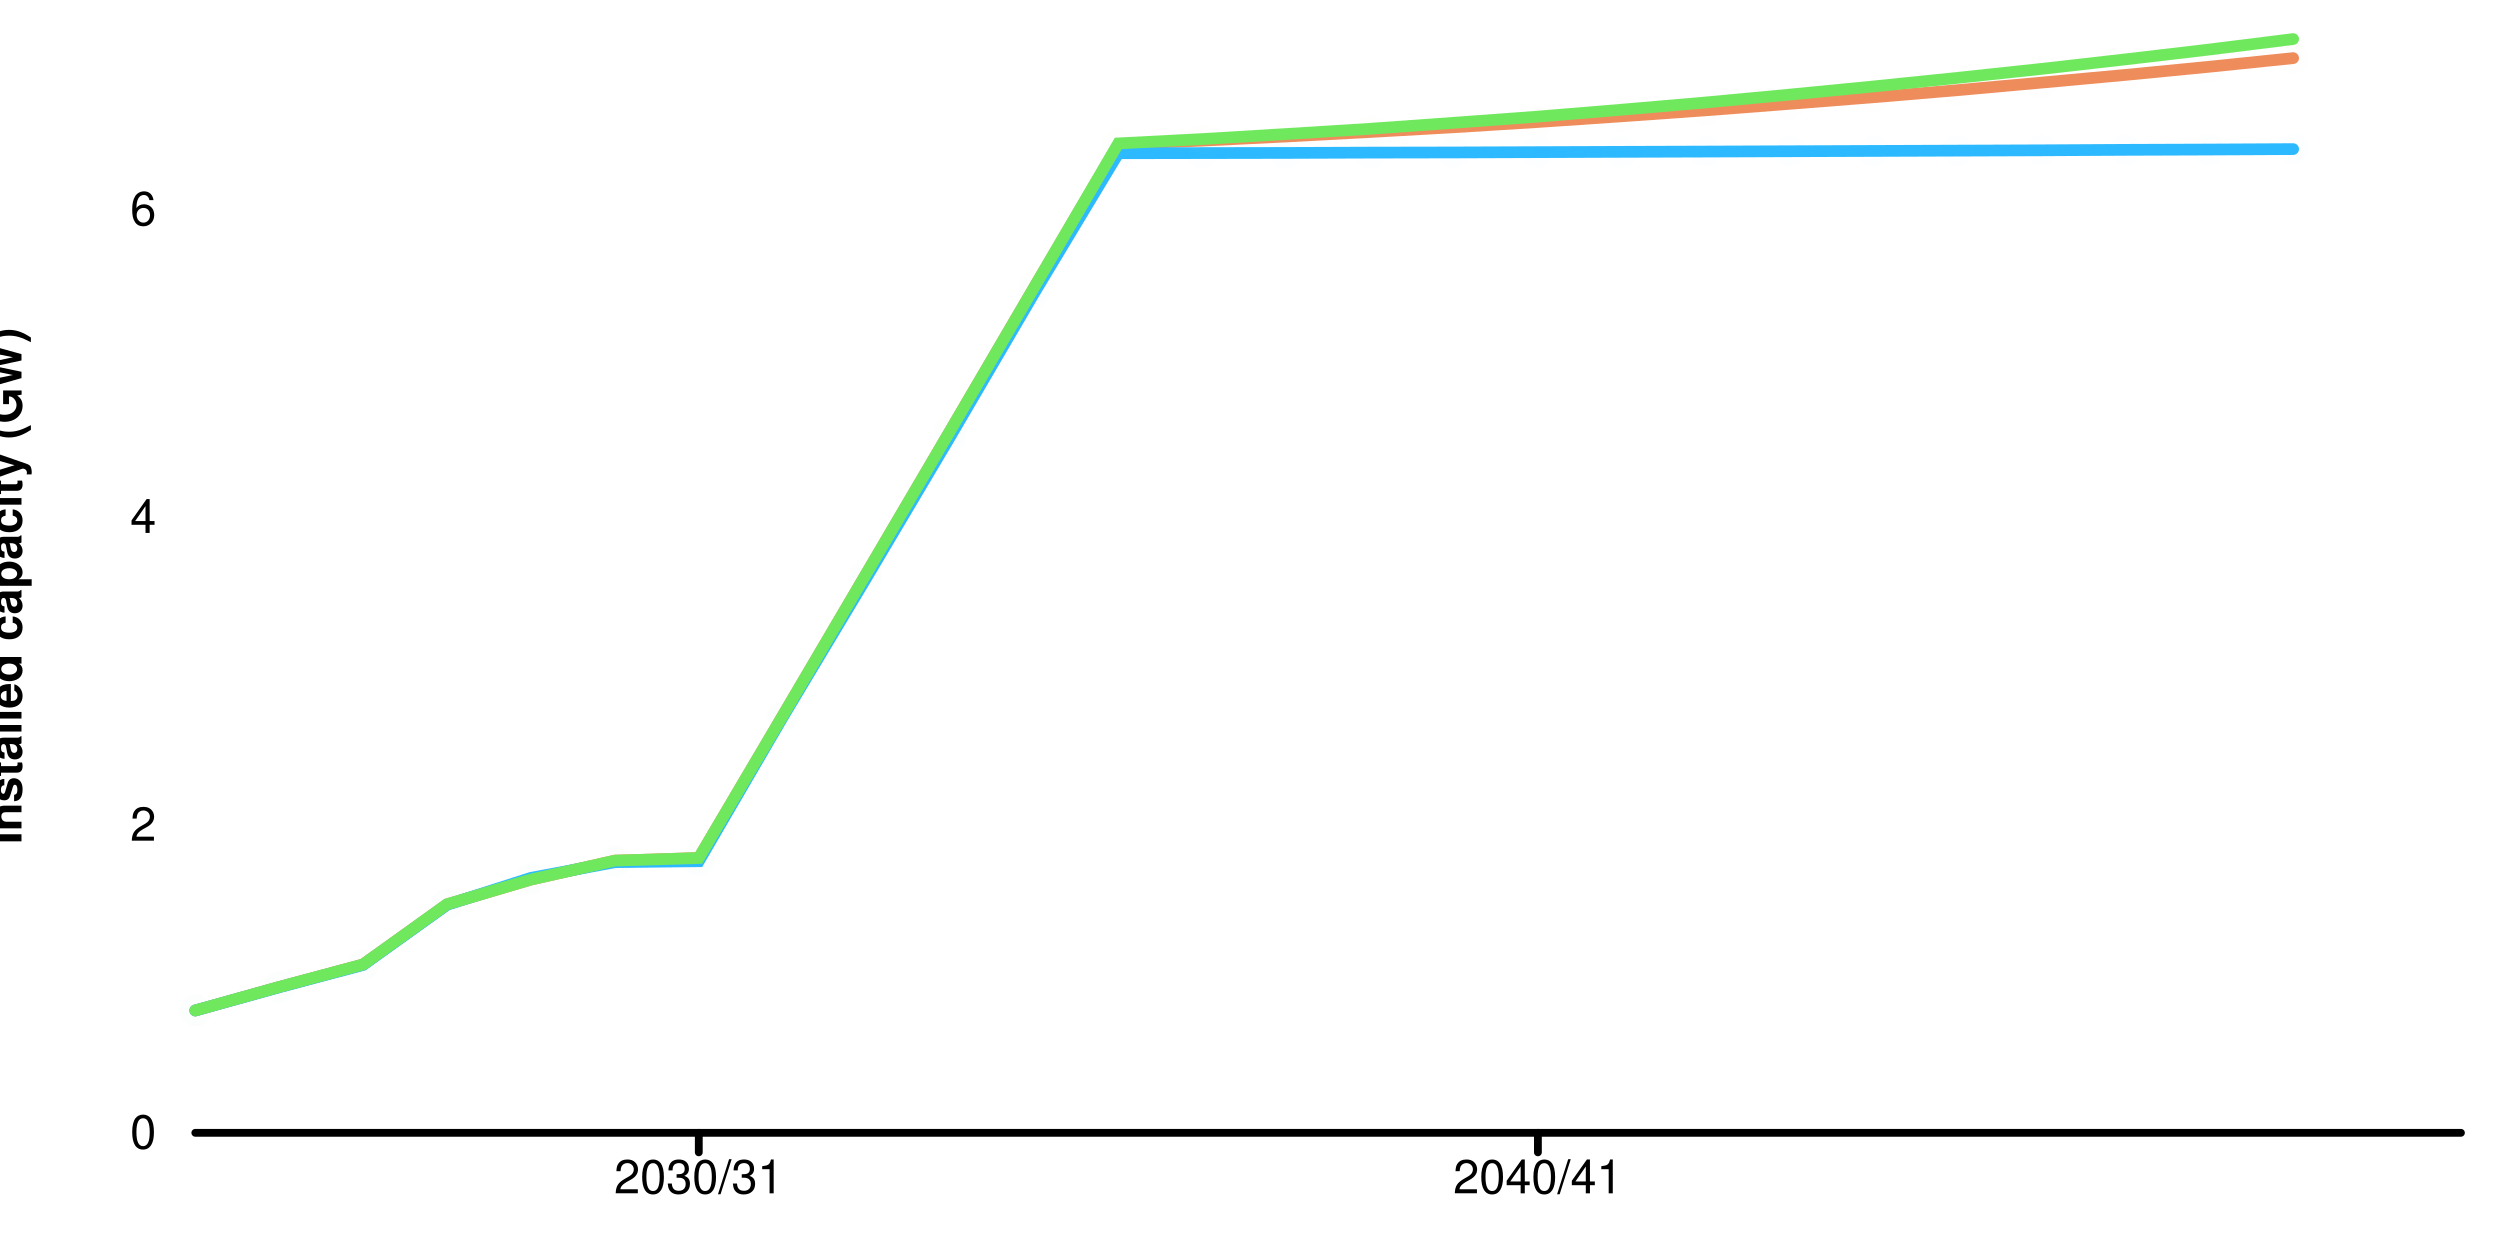
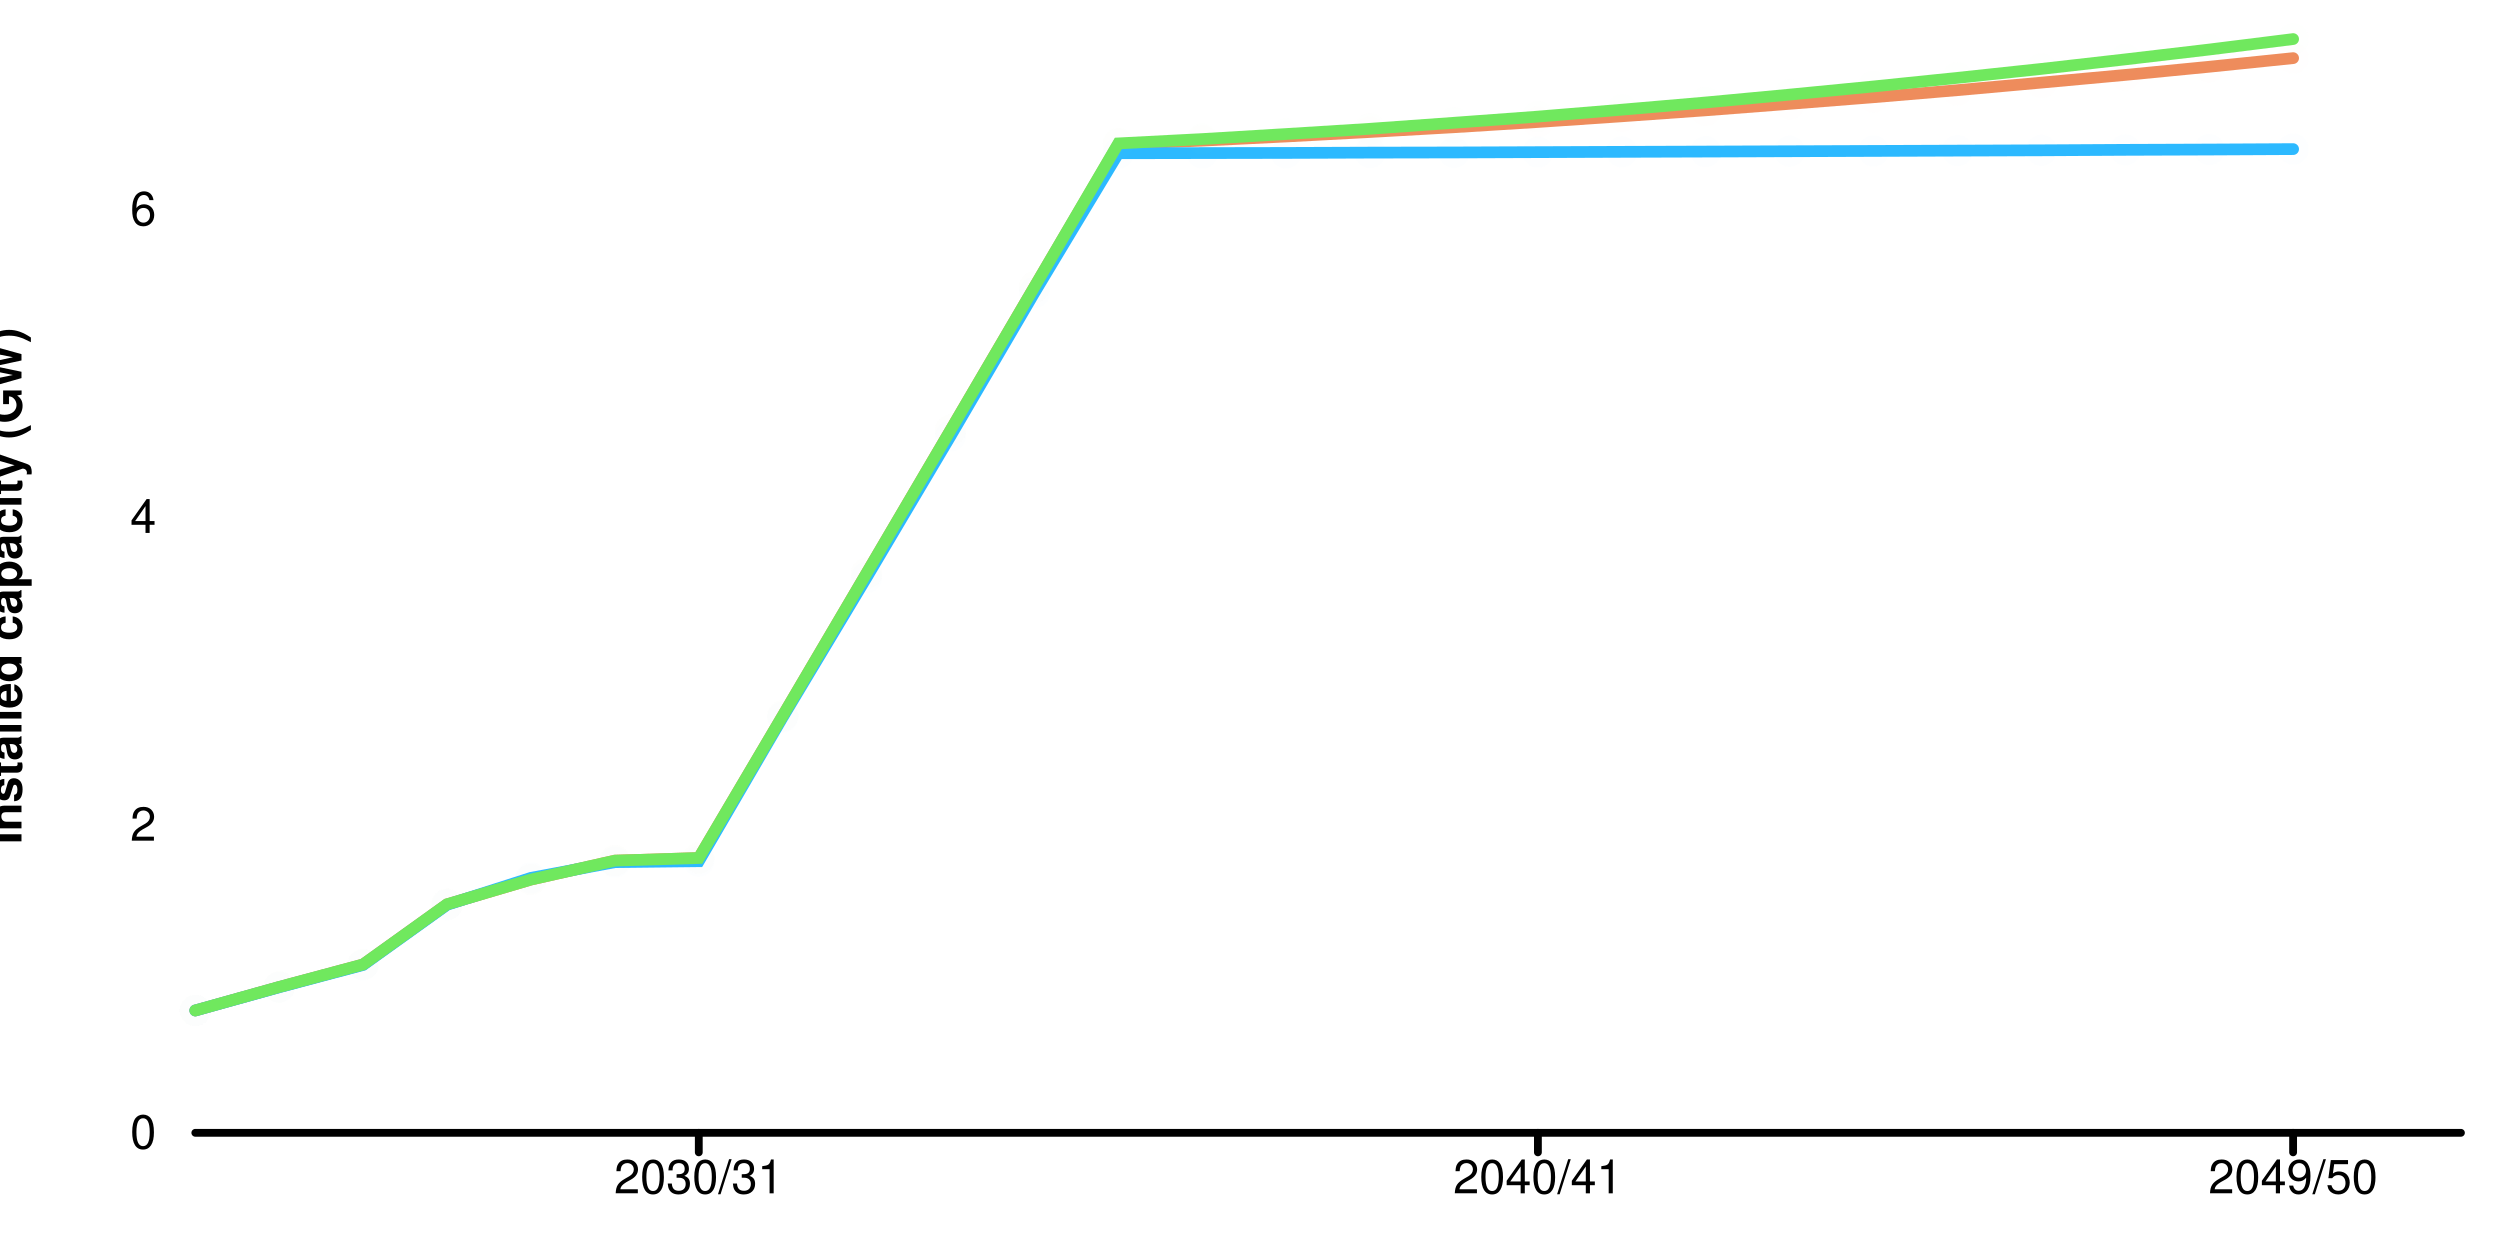
<svg xmlns="http://www.w3.org/2000/svg" width="640" height="320" viewBox="0 0 640 320" preserveAspectRatio="xMinYMin meet" overflow="visible" class="oi-chart-main" data-type="line-chart">
  <defs>
    <style>
	.series path.line { fill-opacity: 0; }
	.series path.line.dotted { stroke-dasharray: 12 20 }
	.series:hover path.line, .series.on path.line { stroke-width: 5; }
	.series .marker { opacity:0.01; }
	.series:hover .marker, .series.active .marker, .series .marker.selected { opacity:1!important; }
	.series .marker:hover, .series .marker.on { r: 6px!important; fill: black; }
	.grid { font-family: "Helvetica Neue",Helvetica,Arial,"Lucida Grande",sans-serif; }
	.grid line { stroke: rgb(0,0,0); stroke-width: 2; stroke-linecap: round; }
	.grid.grid-x text { text-anchor: middle; dominant-baseline: hanging; transform: translateY(10px); }
	.grid.grid-y text { text-anchor: end; dominant-baseline: middle; transform: translateX(-10px); }
	</style>
  </defs>
  <g class="grid grid-y">
    <line x1="50" y1="290" x2="630" y2="290" data-left="50" />
    <text x="50" y="290" text-anchor="end">0</text>
    <text x="50" y="211.216" text-anchor="end">2</text>
    <text x="50" y="132.431" text-anchor="end">4</text>
    <text x="50" y="53.647" text-anchor="end">6</text>
    <text style="text-anchor:middle;dominant-baseline:hanging;font-weight:bold;transform: translateY(150px) rotate(-90deg);">Installed capacity (GW)</text>
  </g>
  <g class="grid grid-x">
    <line class="tick" x1="178.889" y1="290" x2="178.889" y2="295" />
    <text x="178.889" y="290" text-anchor="middle">2030/31</text>
    <line class="tick" x1="393.704" y1="290" x2="393.704" y2="295" />
    <text x="393.704" y="290" text-anchor="middle">2040/41</text>
+     <line class="tick" x1="587.037" y1="290" x2="587.037" y2="295" />
+     <text x="587.037" y="290" text-anchor="middle">2049/50</text>
    <text style="text-anchor:middle;dominant-baseline:hanging;font-weight:bold;transform: translateY(150px) rotate(-90deg);" />
  </g>
  <g class="data-layer" role="table">
    <g data-scenario="electric-engagement" class="series series-1" tabindex="0" role="row" aria-label="Series: Electric Engagement" data-series="1">
      <path d="M 50.00,258.68L 71.48,252.66L 92.96,246.90L 114.44,231.50L 135.93,225.16L 157.41,220.32L 178.89,219.65L 200.37,183.25L 221.85,146.73L 243.33,110.14L 264.81,73.46L 286.30,36.90L 307.78,36.00L 329.26,34.94L 350.74,33.79L 372.22,32.57L 393.70,31.23L 415.19,29.77L 436.67,28.24L 458.15,26.58L 479.63,24.89L 501.11,23.08L 522.59,21.15L 544.07,19.18L 565.56,17.09L 587.04,14.88" id="Electric Engagement" class="line" stroke="#EE8C5C" stroke-width="3" stroke-linecap="round" />
      <circle class="marker" cx="50.00" cy="258.68" data-y="0.795" data-x="2024/25" data-i="0" data-series="1" r="4" fill="#EE8C5C" roll="cell" />
      <circle class="marker" cx="71.48" cy="252.66" data-y="0.948" data-x="2025/26" data-i="1" data-series="1" r="4" fill="#EE8C5C" roll="cell" />
      <circle class="marker" cx="92.96" cy="246.90" data-y="1.094" data-x="2026/27" data-i="2" data-series="1" r="4" fill="#EE8C5C" roll="cell" />
      <circle class="marker" cx="114.44" cy="231.50" data-y="1.485" data-x="2027/28" data-i="3" data-series="1" r="4" fill="#EE8C5C" roll="cell" />
      <circle class="marker" cx="135.93" cy="225.16" data-y="1.646" data-x="2028/29" data-i="4" data-series="1" r="4" fill="#EE8C5C" roll="cell" />
      <circle class="marker" cx="157.41" cy="220.32" data-y="1.769" data-x="2029/30" data-i="5" data-series="1" r="4" fill="#EE8C5C" roll="cell" />
      <circle class="marker" cx="178.89" cy="219.65" data-y="1.786" data-x="2030/31" data-i="6" data-series="1" r="4" fill="#EE8C5C" roll="cell" />
      <circle class="marker" cx="200.37" cy="183.25" data-y="2.710" data-x="2031/32" data-i="7" data-series="1" r="4" fill="#EE8C5C" roll="cell" />
      <circle class="marker" cx="221.85" cy="146.73" data-y="3.637" data-x="2032/33" data-i="8" data-series="1" r="4" fill="#EE8C5C" roll="cell" />
      <circle class="marker" cx="243.33" cy="110.14" data-y="4.566" data-x="2033/34" data-i="9" data-series="1" r="4" fill="#EE8C5C" roll="cell" />
      <circle class="marker" cx="264.81" cy="73.46" data-y="5.497" data-x="2034/35" data-i="10" data-series="1" r="4" fill="#EE8C5C" roll="cell" />
      <circle class="marker" cx="286.30" cy="36.90" data-y="6.425" data-x="2035/36" data-i="11" data-series="1" r="4" fill="#EE8C5C" roll="cell" />
      <circle class="marker" cx="307.78" cy="36.00" data-y="6.448" data-x="2036/37" data-i="12" data-series="1" r="4" fill="#EE8C5C" roll="cell" />
      <circle class="marker" cx="329.26" cy="34.94" data-y="6.475" data-x="2037/38" data-i="13" data-series="1" r="4" fill="#EE8C5C" roll="cell" />
      <circle class="marker" cx="350.74" cy="33.79" data-y="6.504" data-x="2038/39" data-i="14" data-series="1" r="4" fill="#EE8C5C" roll="cell" />
      <circle class="marker" cx="372.22" cy="32.57" data-y="6.535" data-x="2039/40" data-i="15" data-series="1" r="4" fill="#EE8C5C" roll="cell" />
      <circle class="marker" cx="393.70" cy="31.23" data-y="6.569" data-x="2040/41" data-i="16" data-series="1" r="4" fill="#EE8C5C" roll="cell" />
      <circle class="marker" cx="415.19" cy="29.77" data-y="6.606" data-x="2041/42" data-i="17" data-series="1" r="4" fill="#EE8C5C" roll="cell" />
      <circle class="marker" cx="436.67" cy="28.24" data-y="6.645" data-x="2042/43" data-i="18" data-series="1" r="4" fill="#EE8C5C" roll="cell" />
      <circle class="marker" cx="458.15" cy="26.58" data-y="6.687" data-x="2043/44" data-i="19" data-series="1" r="4" fill="#EE8C5C" roll="cell" />
      <circle class="marker" cx="479.63" cy="24.89" data-y="6.730" data-x="2044/45" data-i="20" data-series="1" r="4" fill="#EE8C5C" roll="cell" />
      <circle class="marker" cx="501.11" cy="23.08" data-y="6.776" data-x="2045/46" data-i="21" data-series="1" r="4" fill="#EE8C5C" roll="cell" />
      <circle class="marker" cx="522.59" cy="21.15" data-y="6.825" data-x="2046/47" data-i="22" data-series="1" r="4" fill="#EE8C5C" roll="cell" />
      <circle class="marker" cx="544.07" cy="19.18" data-y="6.875" data-x="2047/48" data-i="23" data-series="1" r="4" fill="#EE8C5C" roll="cell" />
      <circle class="marker" cx="565.56" cy="17.09" data-y="6.928" data-x="2048/49" data-i="24" data-series="1" r="4" fill="#EE8C5C" roll="cell" />
      <circle class="marker" cx="587.04" cy="14.88" data-y="6.984" data-x="2049/50" data-i="25" data-series="1" r="4" fill="#EE8C5C" roll="cell" />
    </g>
    <g data-scenario="hydrogen-evolution" class="series series-2" tabindex="0" role="row" aria-label="Series: Hydrogen Evolution" data-series="2">
      <path d="M 50.00,258.68L 71.48,252.73L 92.96,247.02L 114.44,231.62L 135.93,224.73L 157.41,220.71L 178.89,220.47L 200.37,183.60L 221.85,147.83L 243.33,111.63L 264.81,74.92L 286.30,39.23L 307.78,39.19L 329.26,39.15L 350.74,39.07L 372.22,39.03L 393.70,38.95L 415.19,38.87L 436.67,38.80L 458.15,38.72L 479.63,38.64L 501.11,38.56L 522.59,38.48L 544.07,38.36L 565.56,38.28L 587.04,38.17" id="Hydrogen Evolution" class="line" stroke="#2CB9FF" stroke-width="3" stroke-linecap="round" />
      <circle class="marker" cx="50.00" cy="258.68" data-y="0.795" data-x="2024/25" data-i="0" data-series="2" r="4" fill="#2CB9FF" roll="cell" />
      <circle class="marker" cx="71.48" cy="252.73" data-y="0.946" data-x="2025/26" data-i="1" data-series="2" r="4" fill="#2CB9FF" roll="cell" />
      <circle class="marker" cx="92.96" cy="247.02" data-y="1.091" data-x="2026/27" data-i="2" data-series="2" r="4" fill="#2CB9FF" roll="cell" />
      <circle class="marker" cx="114.44" cy="231.62" data-y="1.482" data-x="2027/28" data-i="3" data-series="2" r="4" fill="#2CB9FF" roll="cell" />
      <circle class="marker" cx="135.93" cy="224.73" data-y="1.657" data-x="2028/29" data-i="4" data-series="2" r="4" fill="#2CB9FF" roll="cell" />
      <circle class="marker" cx="157.41" cy="220.71" data-y="1.759" data-x="2029/30" data-i="5" data-series="2" r="4" fill="#2CB9FF" roll="cell" />
      <circle class="marker" cx="178.89" cy="220.47" data-y="1.765" data-x="2030/31" data-i="6" data-series="2" r="4" fill="#2CB9FF" roll="cell" />
      <circle class="marker" cx="200.37" cy="183.60" data-y="2.701" data-x="2031/32" data-i="7" data-series="2" r="4" fill="#2CB9FF" roll="cell" />
      <circle class="marker" cx="221.85" cy="147.83" data-y="3.609" data-x="2032/33" data-i="8" data-series="2" r="4" fill="#2CB9FF" roll="cell" />
      <circle class="marker" cx="243.33" cy="111.63" data-y="4.528" data-x="2033/34" data-i="9" data-series="2" r="4" fill="#2CB9FF" roll="cell" />
      <circle class="marker" cx="264.81" cy="74.92" data-y="5.460" data-x="2034/35" data-i="10" data-series="2" r="4" fill="#2CB9FF" roll="cell" />
      <circle class="marker" cx="286.30" cy="39.23" data-y="6.366" data-x="2035/36" data-i="11" data-series="2" r="4" fill="#2CB9FF" roll="cell" />
      <circle class="marker" cx="307.78" cy="39.19" data-y="6.367" data-x="2036/37" data-i="12" data-series="2" r="4" fill="#2CB9FF" roll="cell" />
      <circle class="marker" cx="329.26" cy="39.15" data-y="6.368" data-x="2037/38" data-i="13" data-series="2" r="4" fill="#2CB9FF" roll="cell" />
      <circle class="marker" cx="350.74" cy="39.07" data-y="6.370" data-x="2038/39" data-i="14" data-series="2" r="4" fill="#2CB9FF" roll="cell" />
      <circle class="marker" cx="372.22" cy="39.03" data-y="6.371" data-x="2039/40" data-i="15" data-series="2" r="4" fill="#2CB9FF" roll="cell" />
      <circle class="marker" cx="393.70" cy="38.95" data-y="6.373" data-x="2040/41" data-i="16" data-series="2" r="4" fill="#2CB9FF" roll="cell" />
      <circle class="marker" cx="415.19" cy="38.87" data-y="6.375" data-x="2041/42" data-i="17" data-series="2" r="4" fill="#2CB9FF" roll="cell" />
      <circle class="marker" cx="436.67" cy="38.80" data-y="6.377" data-x="2042/43" data-i="18" data-series="2" r="4" fill="#2CB9FF" roll="cell" />
      <circle class="marker" cx="458.15" cy="38.72" data-y="6.379" data-x="2043/44" data-i="19" data-series="2" r="4" fill="#2CB9FF" roll="cell" />
      <circle class="marker" cx="479.63" cy="38.64" data-y="6.381" data-x="2044/45" data-i="20" data-series="2" r="4" fill="#2CB9FF" roll="cell" />
      <circle class="marker" cx="501.11" cy="38.56" data-y="6.383" data-x="2045/46" data-i="21" data-series="2" r="4" fill="#2CB9FF" roll="cell" />
      <circle class="marker" cx="522.59" cy="38.48" data-y="6.385" data-x="2046/47" data-i="22" data-series="2" r="4" fill="#2CB9FF" roll="cell" />
      <circle class="marker" cx="544.07" cy="38.36" data-y="6.388" data-x="2047/48" data-i="23" data-series="2" r="4" fill="#2CB9FF" roll="cell" />
      <circle class="marker" cx="565.56" cy="38.28" data-y="6.390" data-x="2048/49" data-i="24" data-series="2" r="4" fill="#2CB9FF" roll="cell" />
      <circle class="marker" cx="587.04" cy="38.17" data-y="6.393" data-x="2049/50" data-i="25" data-series="2" r="4" fill="#2CB9FF" roll="cell" />
    </g>
    <g data-scenario="holistic-transition" class="series series-3" tabindex="0" role="row" aria-label="Series: Holistic Transition" data-series="3">
      <path d="M 50.00,258.68L 71.48,252.66L 92.96,246.90L 114.44,231.50L 135.93,225.16L 157.41,220.32L 178.89,219.65L 200.37,183.25L 221.85,146.73L 243.33,110.14L 264.81,73.46L 286.30,36.71L 307.78,35.60L 329.26,34.31L 350.74,32.97L 372.22,31.43L 393.70,29.85L 415.19,28.08L 436.67,26.23L 458.15,24.22L 479.63,22.13L 501.11,19.93L 522.59,17.64L 544.07,15.20L 565.56,12.68L 587.04,10.00" id="Holistic Transition" class="line" stroke="#70E85E" stroke-width="3" stroke-linecap="round" />
      <circle class="marker" cx="50.00" cy="258.68" data-y="0.795" data-x="2024/25" data-i="0" data-series="3" r="4" fill="#70E85E" roll="cell" />
      <circle class="marker" cx="71.48" cy="252.66" data-y="0.948" data-x="2025/26" data-i="1" data-series="3" r="4" fill="#70E85E" roll="cell" />
      <circle class="marker" cx="92.96" cy="246.90" data-y="1.094" data-x="2026/27" data-i="2" data-series="3" r="4" fill="#70E85E" roll="cell" />
      <circle class="marker" cx="114.44" cy="231.50" data-y="1.485" data-x="2027/28" data-i="3" data-series="3" r="4" fill="#70E85E" roll="cell" />
      <circle class="marker" cx="135.93" cy="225.16" data-y="1.646" data-x="2028/29" data-i="4" data-series="3" r="4" fill="#70E85E" roll="cell" />
      <circle class="marker" cx="157.41" cy="220.32" data-y="1.769" data-x="2029/30" data-i="5" data-series="3" r="4" fill="#70E85E" roll="cell" />
      <circle class="marker" cx="178.89" cy="219.65" data-y="1.786" data-x="2030/31" data-i="6" data-series="3" r="4" fill="#70E85E" roll="cell" />
      <circle class="marker" cx="200.37" cy="183.25" data-y="2.710" data-x="2031/32" data-i="7" data-series="3" r="4" fill="#70E85E" roll="cell" />
      <circle class="marker" cx="221.85" cy="146.73" data-y="3.637" data-x="2032/33" data-i="8" data-series="3" r="4" fill="#70E85E" roll="cell" />
      <circle class="marker" cx="243.33" cy="110.14" data-y="4.566" data-x="2033/34" data-i="9" data-series="3" r="4" fill="#70E85E" roll="cell" />
      <circle class="marker" cx="264.81" cy="73.46" data-y="5.497" data-x="2034/35" data-i="10" data-series="3" r="4" fill="#70E85E" roll="cell" />
      <circle class="marker" cx="286.30" cy="36.71" data-y="6.430" data-x="2035/36" data-i="11" data-series="3" r="4" fill="#70E85E" roll="cell" />
      <circle class="marker" cx="307.78" cy="35.60" data-y="6.458" data-x="2036/37" data-i="12" data-series="3" r="4" fill="#70E85E" roll="cell" />
      <circle class="marker" cx="329.26" cy="34.31" data-y="6.491" data-x="2037/38" data-i="13" data-series="3" r="4" fill="#70E85E" roll="cell" />
      <circle class="marker" cx="350.74" cy="32.97" data-y="6.525" data-x="2038/39" data-i="14" data-series="3" r="4" fill="#70E85E" roll="cell" />
      <circle class="marker" cx="372.22" cy="31.43" data-y="6.564" data-x="2039/40" data-i="15" data-series="3" r="4" fill="#70E85E" roll="cell" />
      <circle class="marker" cx="393.70" cy="29.85" data-y="6.604" data-x="2040/41" data-i="16" data-series="3" r="4" fill="#70E85E" roll="cell" />
      <circle class="marker" cx="415.19" cy="28.08" data-y="6.649" data-x="2041/42" data-i="17" data-series="3" r="4" fill="#70E85E" roll="cell" />
      <circle class="marker" cx="436.67" cy="26.23" data-y="6.696" data-x="2042/43" data-i="18" data-series="3" r="4" fill="#70E85E" roll="cell" />
      <circle class="marker" cx="458.15" cy="24.22" data-y="6.747" data-x="2043/44" data-i="19" data-series="3" r="4" fill="#70E85E" roll="cell" />
      <circle class="marker" cx="479.63" cy="22.13" data-y="6.800" data-x="2044/45" data-i="20" data-series="3" r="4" fill="#70E85E" roll="cell" />
      <circle class="marker" cx="501.11" cy="19.93" data-y="6.856" data-x="2045/46" data-i="21" data-series="3" r="4" fill="#70E85E" roll="cell" />
      <circle class="marker" cx="522.59" cy="17.64" data-y="6.914" data-x="2046/47" data-i="22" data-series="3" r="4" fill="#70E85E" roll="cell" />
      <circle class="marker" cx="544.07" cy="15.20" data-y="6.976" data-x="2047/48" data-i="23" data-series="3" r="4" fill="#70E85E" roll="cell" />
      <circle class="marker" cx="565.56" cy="12.68" data-y="7.040" data-x="2048/49" data-i="24" data-series="3" r="4" fill="#70E85E" roll="cell" />
      <circle class="marker" cx="587.04" cy="10.00" data-y="7.108" data-x="2049/50" data-i="25" data-series="3" r="4" fill="#70E85E" roll="cell" />
    </g>
  </g>
</svg>
